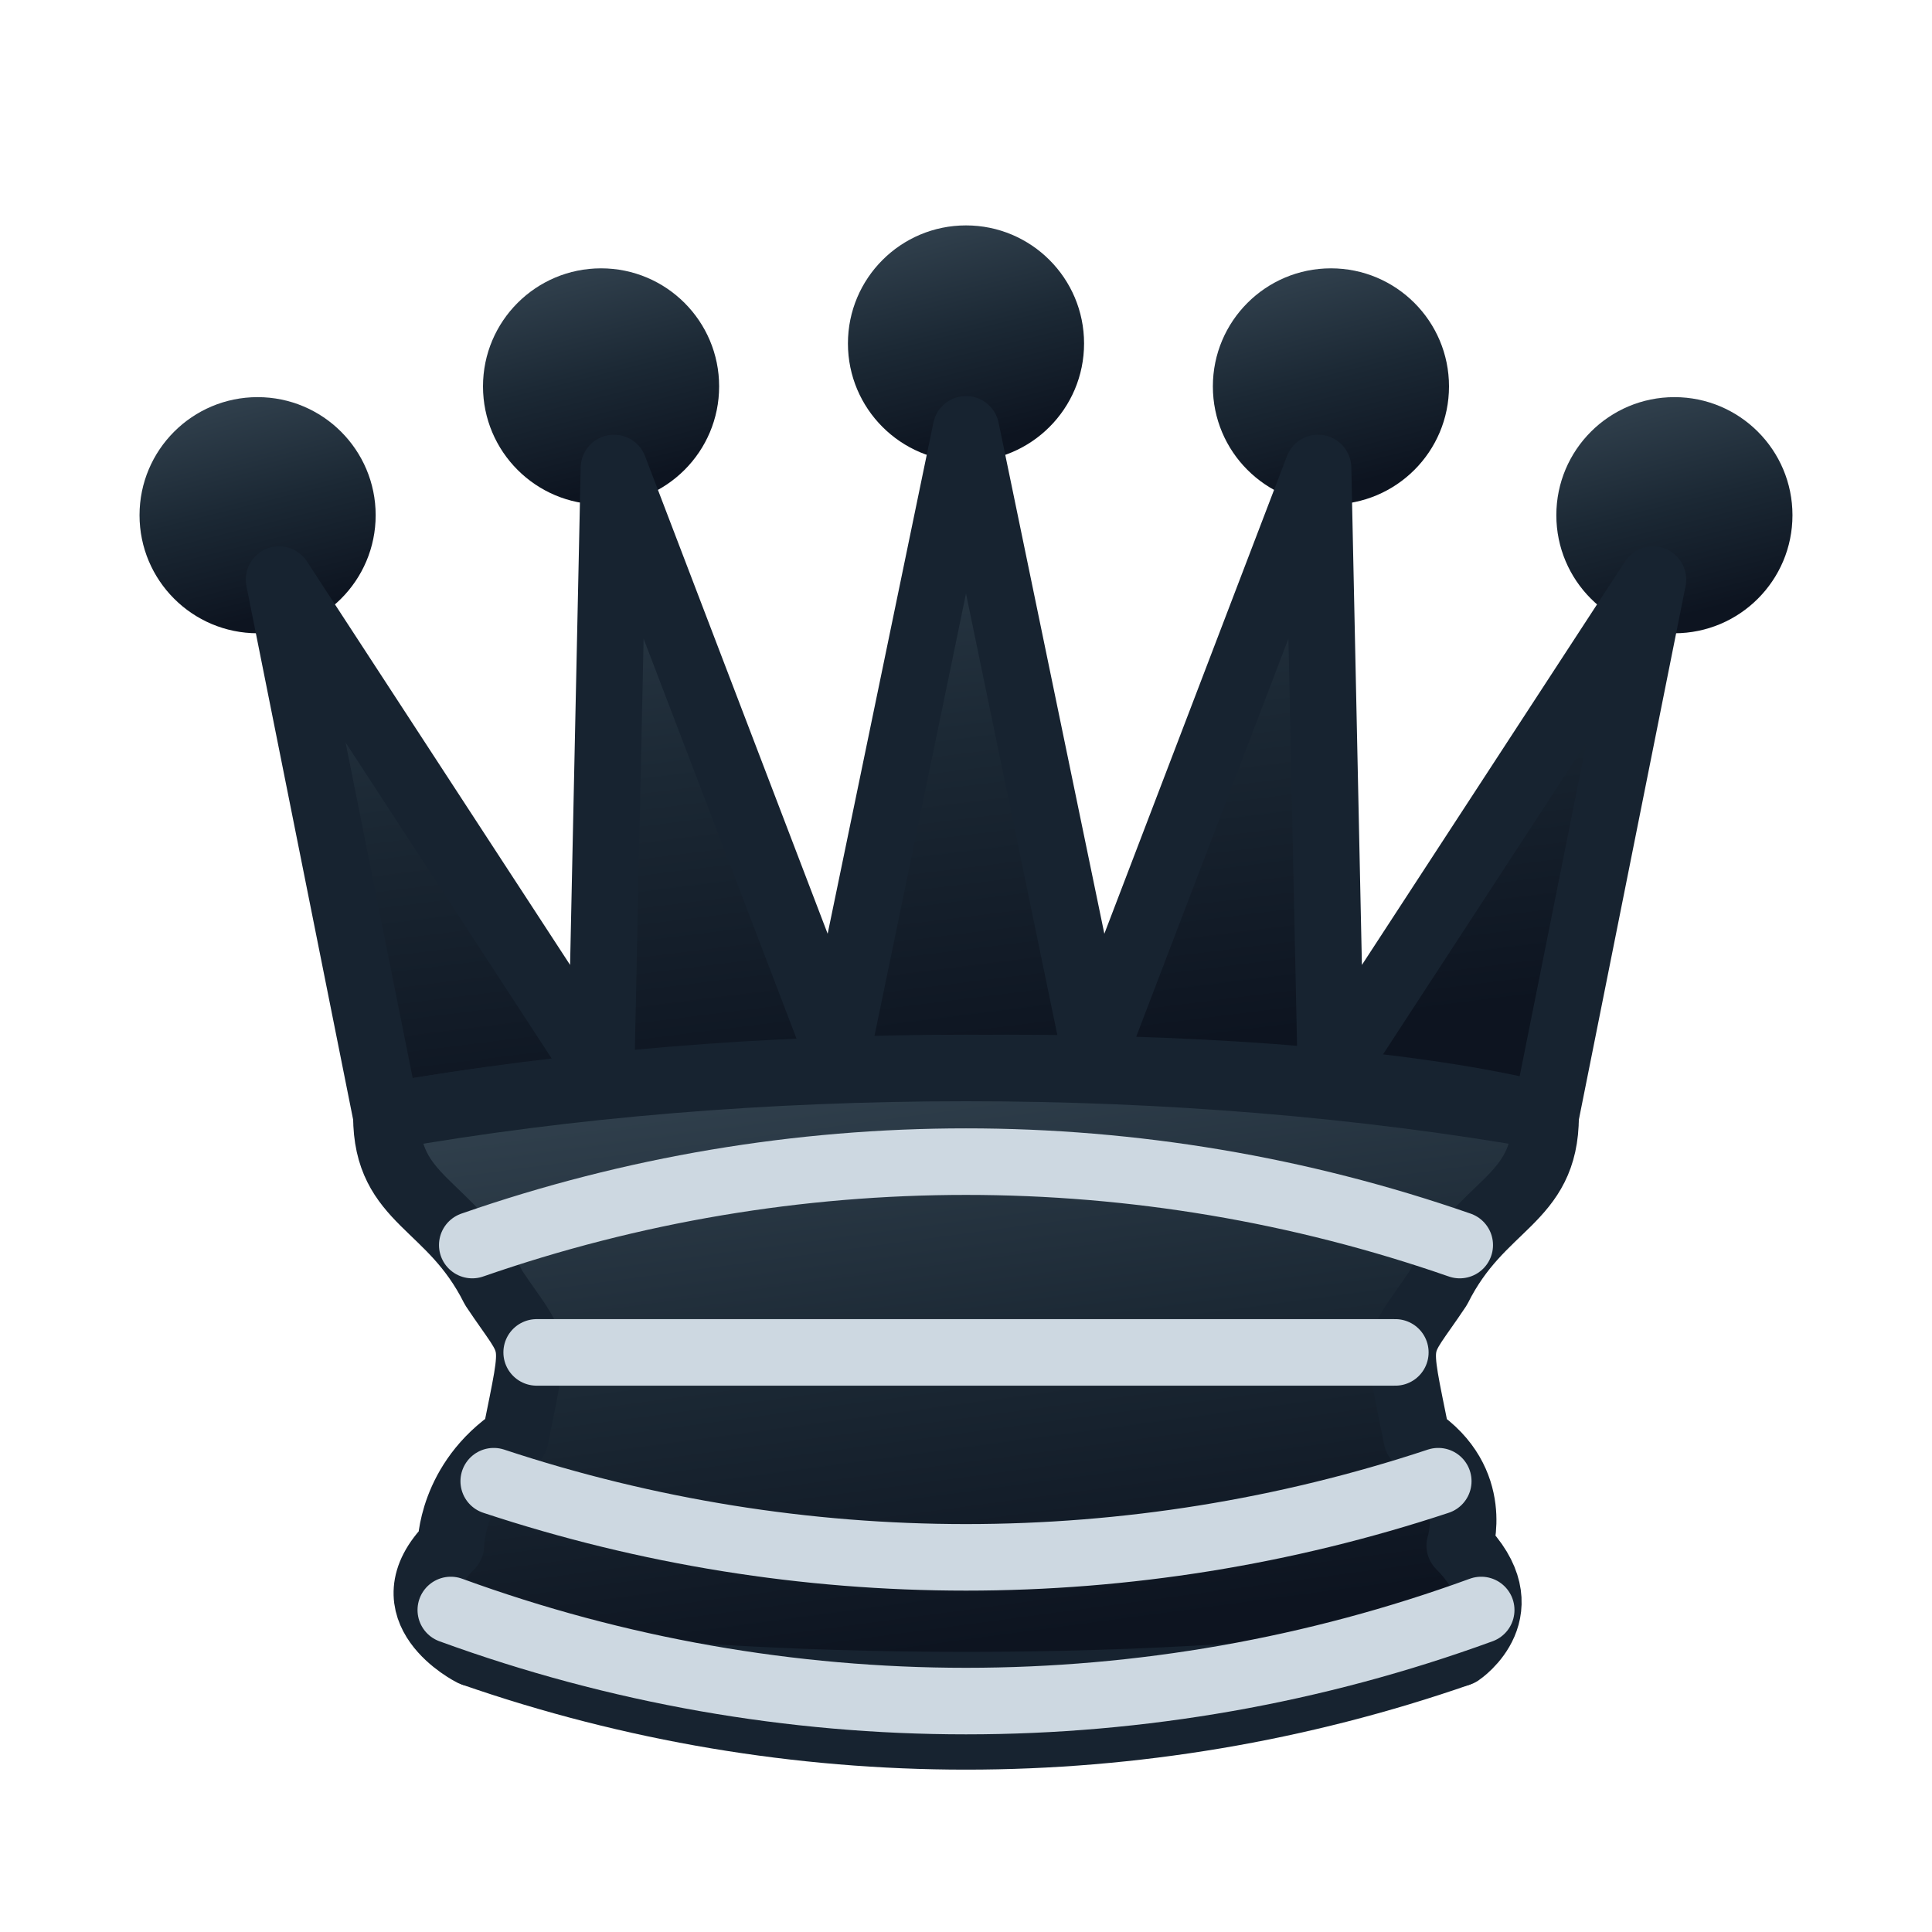
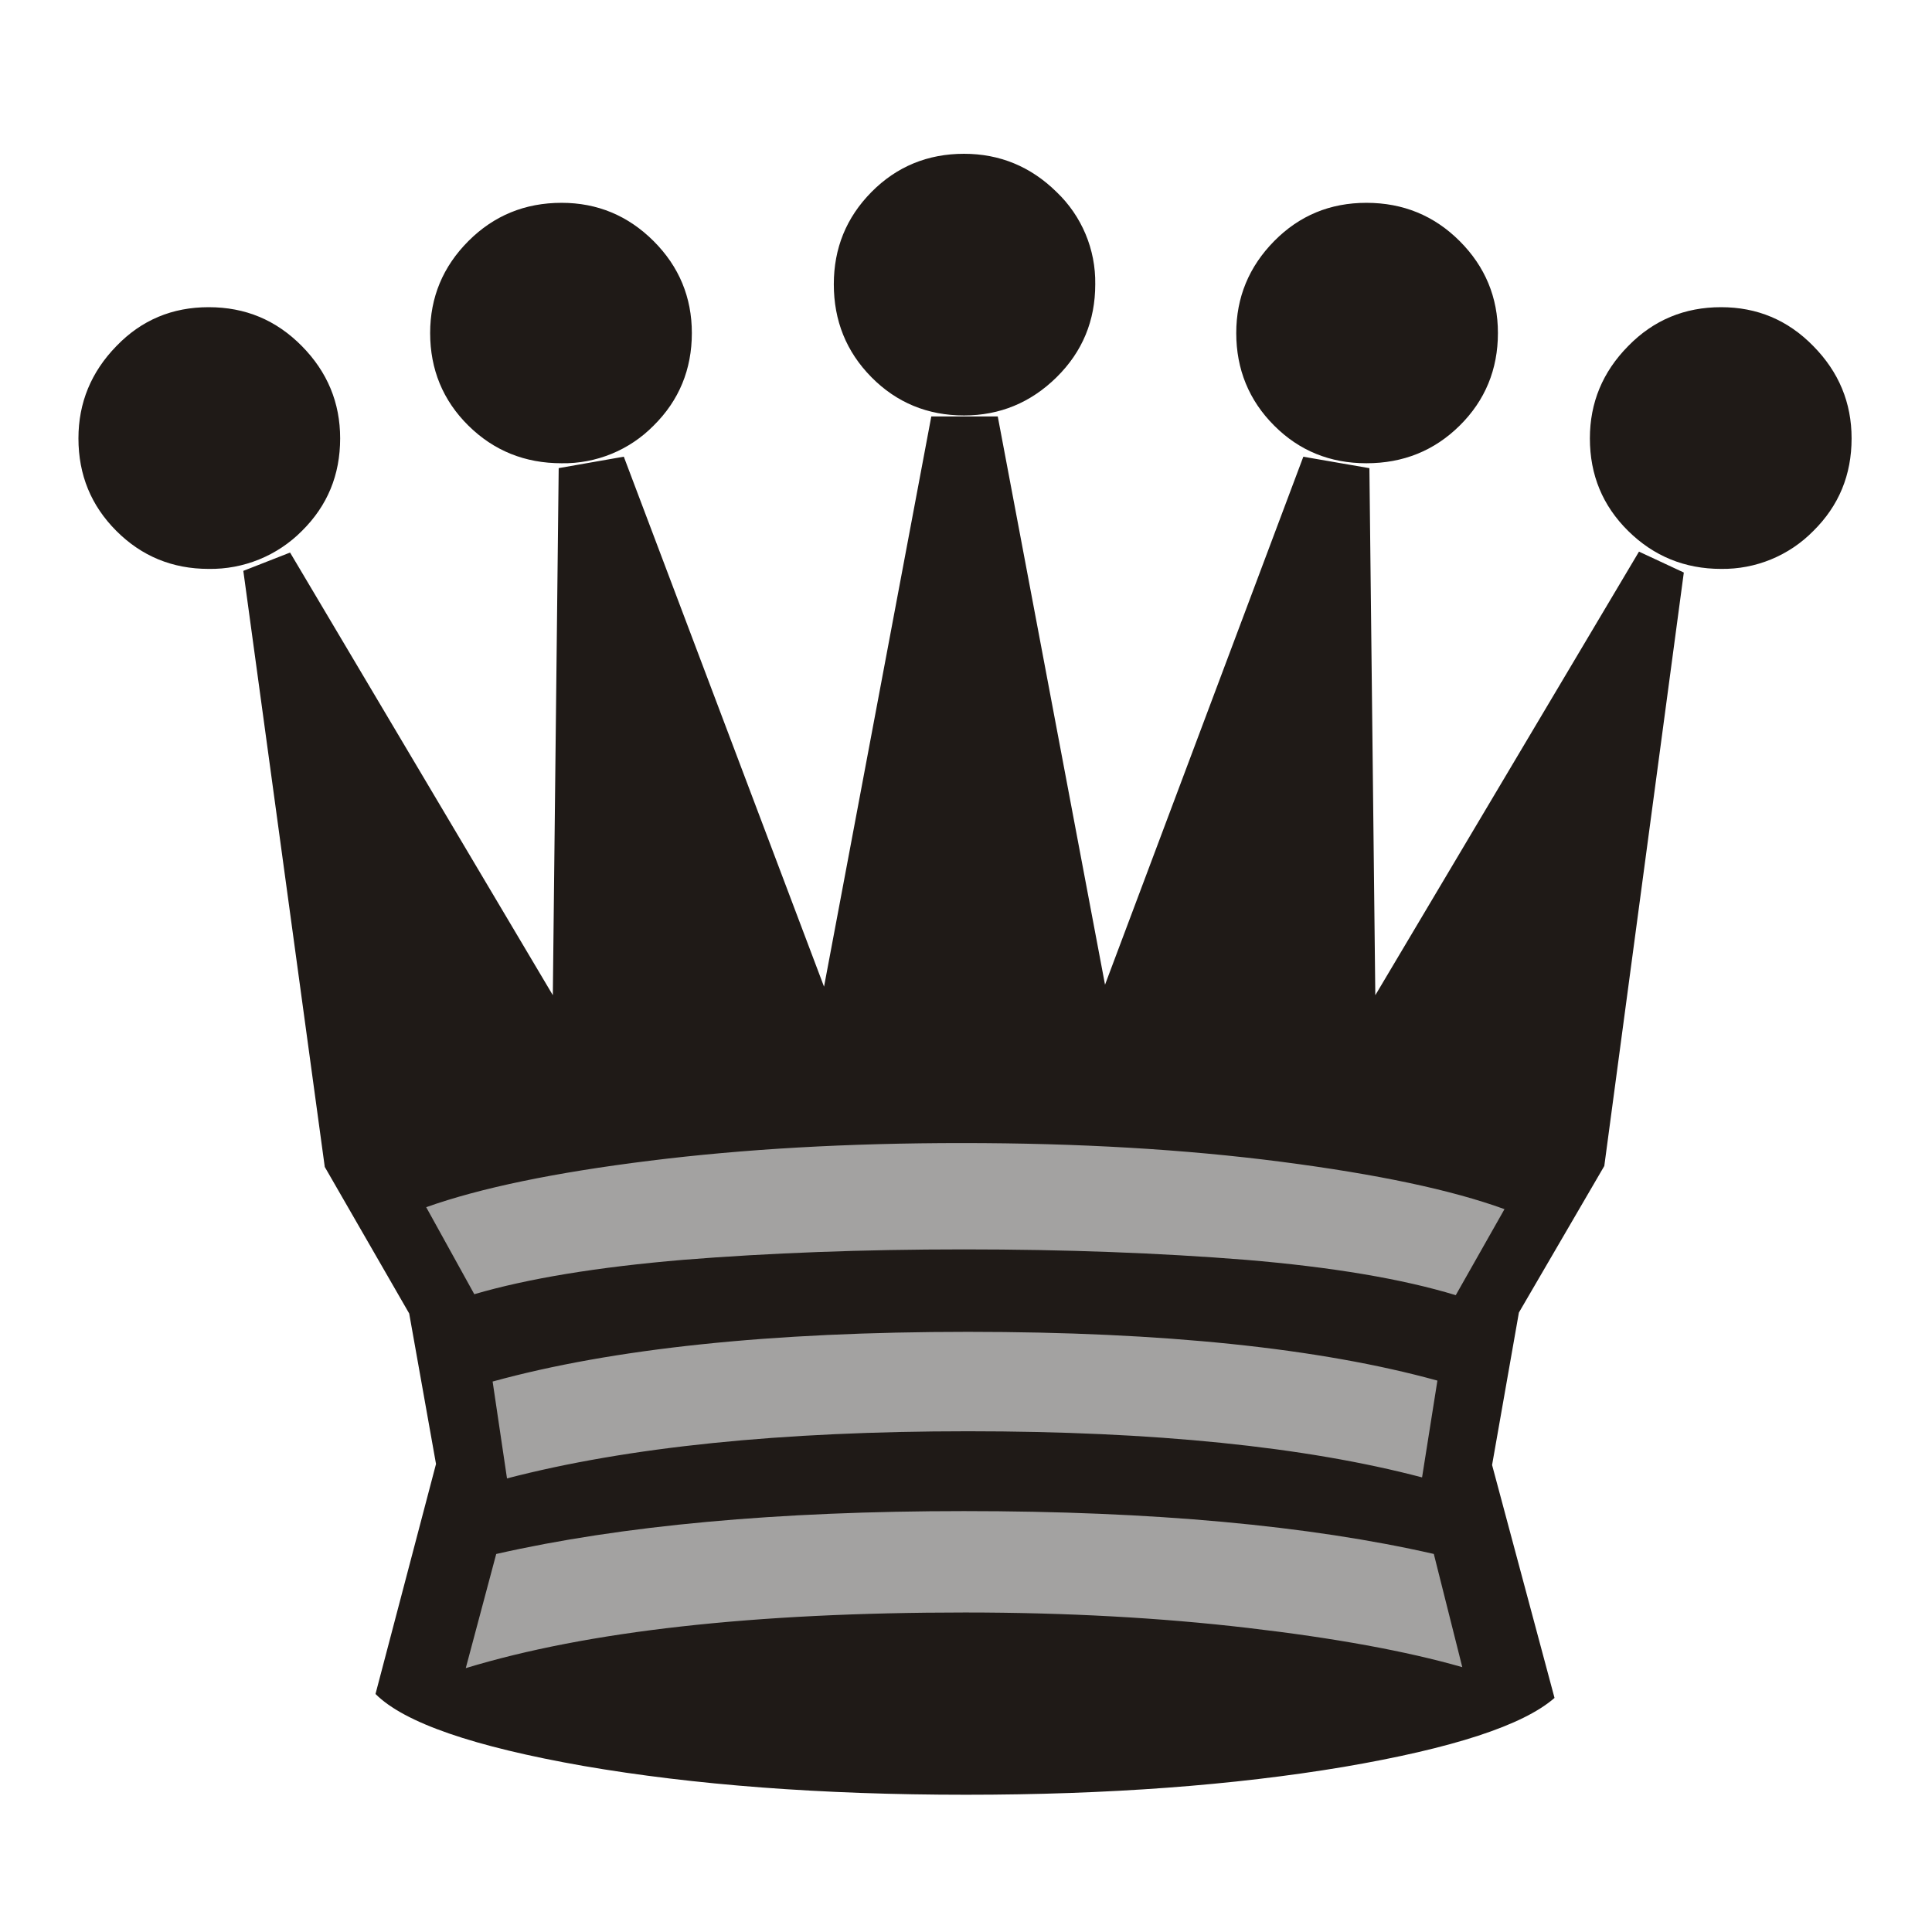
- <svg xmlns="http://www.w3.org/2000/svg" fill="url(#neoDark)" viewBox="0 0 45 45">
-   <defs>
-     <linearGradient id="neoLight" x1="0" y1="0" x2=".18" y2="1">
-       <stop offset="0" stop-color="#fff" />
-       <stop offset=".55" stop-color="#f4f8fa" />
-       <stop offset="1" stop-color="#dce4ea" />
-     </linearGradient>
-     <linearGradient id="neoDark" x1="0" y1="0" x2=".25" y2="1">
-       <stop offset="0" stop-color="#354552" />
-       <stop offset=".55" stop-color="#1b2834" />
-       <stop offset="1" stop-color="#0d1420" />
-     </linearGradient>
-   </defs>
-   <g fill-rule="evenodd" stroke="#172330" stroke-linecap="round" stroke-linejoin="round" stroke-width="1.55">
-     <g stroke="none">
-       <circle cx="6" cy="12" r="2.75" />
-       <circle cx="14" cy="9" r="2.75" />
-       <circle cx="22.5" cy="8" r="2.75" />
-       <circle cx="31" cy="9" r="2.75" />
-       <circle cx="39" cy="12" r="2.75" />
-     </g>
-     <path stroke-linecap="butt" d="M9 26c8.5-1.5 21-1.5 27 0l2.5-12.5L31 25l-.3-14.1-5.2 13.6-3-14.5-3 14.5-5.2-13.6L14 25 6.5 13.5z" />
-     <path stroke-linecap="butt" d="M9 26c0 2 1.5 2 2.5 4 1 1.5 1 1 .5 3.5-1.5 1-1.5 2.5-1.5 2.5-1.5 1.5.5 2.5.5 2.5 6.5 1 16.5 1 23 0 0 0 1.5-1 0-2.5 0 0 .5-1.5-1-2.5-.5-2.5-.5-2 .5-3.5 1-2 2.5-2 2.5-4-8.5-1.5-18.5-1.5-27 0z" />
-     <path fill="none" stroke-linecap="butt" d="M11 38.5a35 35 1 0 0 23 0" />
-     <path fill="none" stroke="#cdd8e1" d="M11 29a35 35 1 0 1 23 0m-21.5 2.5h20m-21 3a35 35 1 0 0 22 0m-23 3a35 35 1 0 0 24 0" />
-   </g>
+ <svg xmlns="http://www.w3.org/2000/svg" style="color-scheme:light only" width="50mm" height="50mm" fill-rule="evenodd" clip-rule="evenodd" image-rendering="optimizeQuality" shape-rendering="geometricPrecision" text-rendering="geometricPrecision" viewBox="0 0 50 50">
+   <linearGradient id="a" x1="21.253" x2="77.764" y1="37.224" y2="37.36" gradientUnits="userSpaceOnUse">
+     <stop offset="0" stop-color="#c8c8c8" stop-opacity=".78" />
+     <stop offset="1" stop-color="#c8c8c8" stop-opacity=".78" />
+   </linearGradient>
+   <path fill="#1f1a17" d="M24.95 10.752c-.94 0-1.745-.33-2.397-.99s-.974-1.465-.974-2.405c0-.931.322-1.727.974-2.387s1.456-.99 2.396-.99c.923 0 1.727.33 2.396.99a3.23 3.23 0 0 1 1 2.387c0 .94-.33 1.744-1 2.405-.669.66-1.473.99-2.396.99zm15.281 33.19c-.812.71-2.633 1.304-5.46 1.786-2.828.474-6.088.72-9.771.72-3.75 0-7.053-.254-9.898-.745-2.844-.5-4.64-1.118-5.384-1.863l1.566-5.952-.694-3.895L8.405 30.2 6.297 14.774l1.21-.474 6.8 11.455.152-13.64 1.685-.296 5.182 13.716 2.776-14.757h1.72l2.776 14.706L33.73 11.82l1.71.296.153 13.64 6.824-11.48 1.16.541-2.058 15.359-2.21 3.793-.694 3.945zM14.535 11.989c-.948 0-1.752-.322-2.413-.974-.66-.652-.99-1.456-.99-2.396 0-.923.33-1.719.99-2.38s1.465-.99 2.413-.99c.923 0 1.719.33 2.38.99s.99 1.457.99 2.38c0 .94-.33 1.744-.99 2.396a3.266 3.266 0 0 1-2.38.974m20.828 0c-.94 0-1.736-.322-2.387-.974-.652-.652-.982-1.456-.982-2.396 0-.923.33-1.719.982-2.38s1.447-.99 2.387-.99c.948 0 1.753.33 2.413.99s.99 1.457.99 2.38c0 .94-.33 1.744-.99 2.396s-1.465.974-2.413.974M5.4 14.723c-.94 0-1.736-.33-2.388-.982s-.982-1.448-.982-2.396c0-.923.33-1.719.982-2.388C3.664 8.28 4.46 7.95 5.4 7.95c.948 0 1.744.33 2.413 1.007.66.67.99 1.465.99 2.388 0 .948-.33 1.744-.99 2.396a3.323 3.323 0 0 1-2.413.982m39.141 0c-.94 0-1.744-.33-2.404-.982s-.991-1.448-.991-2.396q0-1.385.99-2.388c.66-.677 1.465-1.007 2.405-1.007.931 0 1.727.33 2.388 1.007.66.67.99 1.465.99 2.388 0 .948-.33 1.744-.99 2.396a3.28 3.28 0 0 1-2.388.982" />
+   <path fill="url(#a)" d="M37.2 35.73c-3.04-.84-7.095-1.262-12.15-1.262-5.096 0-9.194.431-12.301 1.286l.372 2.507c3.124-.813 7.095-1.22 11.93-1.22 4.809 0 8.729.398 11.752 1.194zm1.736-4.437c-1.372-.5-3.302-.906-5.791-1.228-2.49-.322-5.233-.483-8.247-.483-2.946 0-5.638.153-8.085.458-2.447.304-4.378.702-5.783 1.202l1.245 2.252c1.388-.406 3.191-.703 5.41-.89 2.21-.177 4.631-.27 7.264-.27s5.063.093 7.29.27q3.353.281 5.436.915zm-1.092 11.853-.737-2.93c-3.226-.736-7.281-1.109-12.158-1.109-4.826 0-8.864.373-12.107 1.11l-.788 2.954c3.142-.956 7.443-1.44 12.92-1.44 2.625 0 5.072.136 7.316.399 2.252.262 4.106.601 5.554 1.016" />
</svg>
